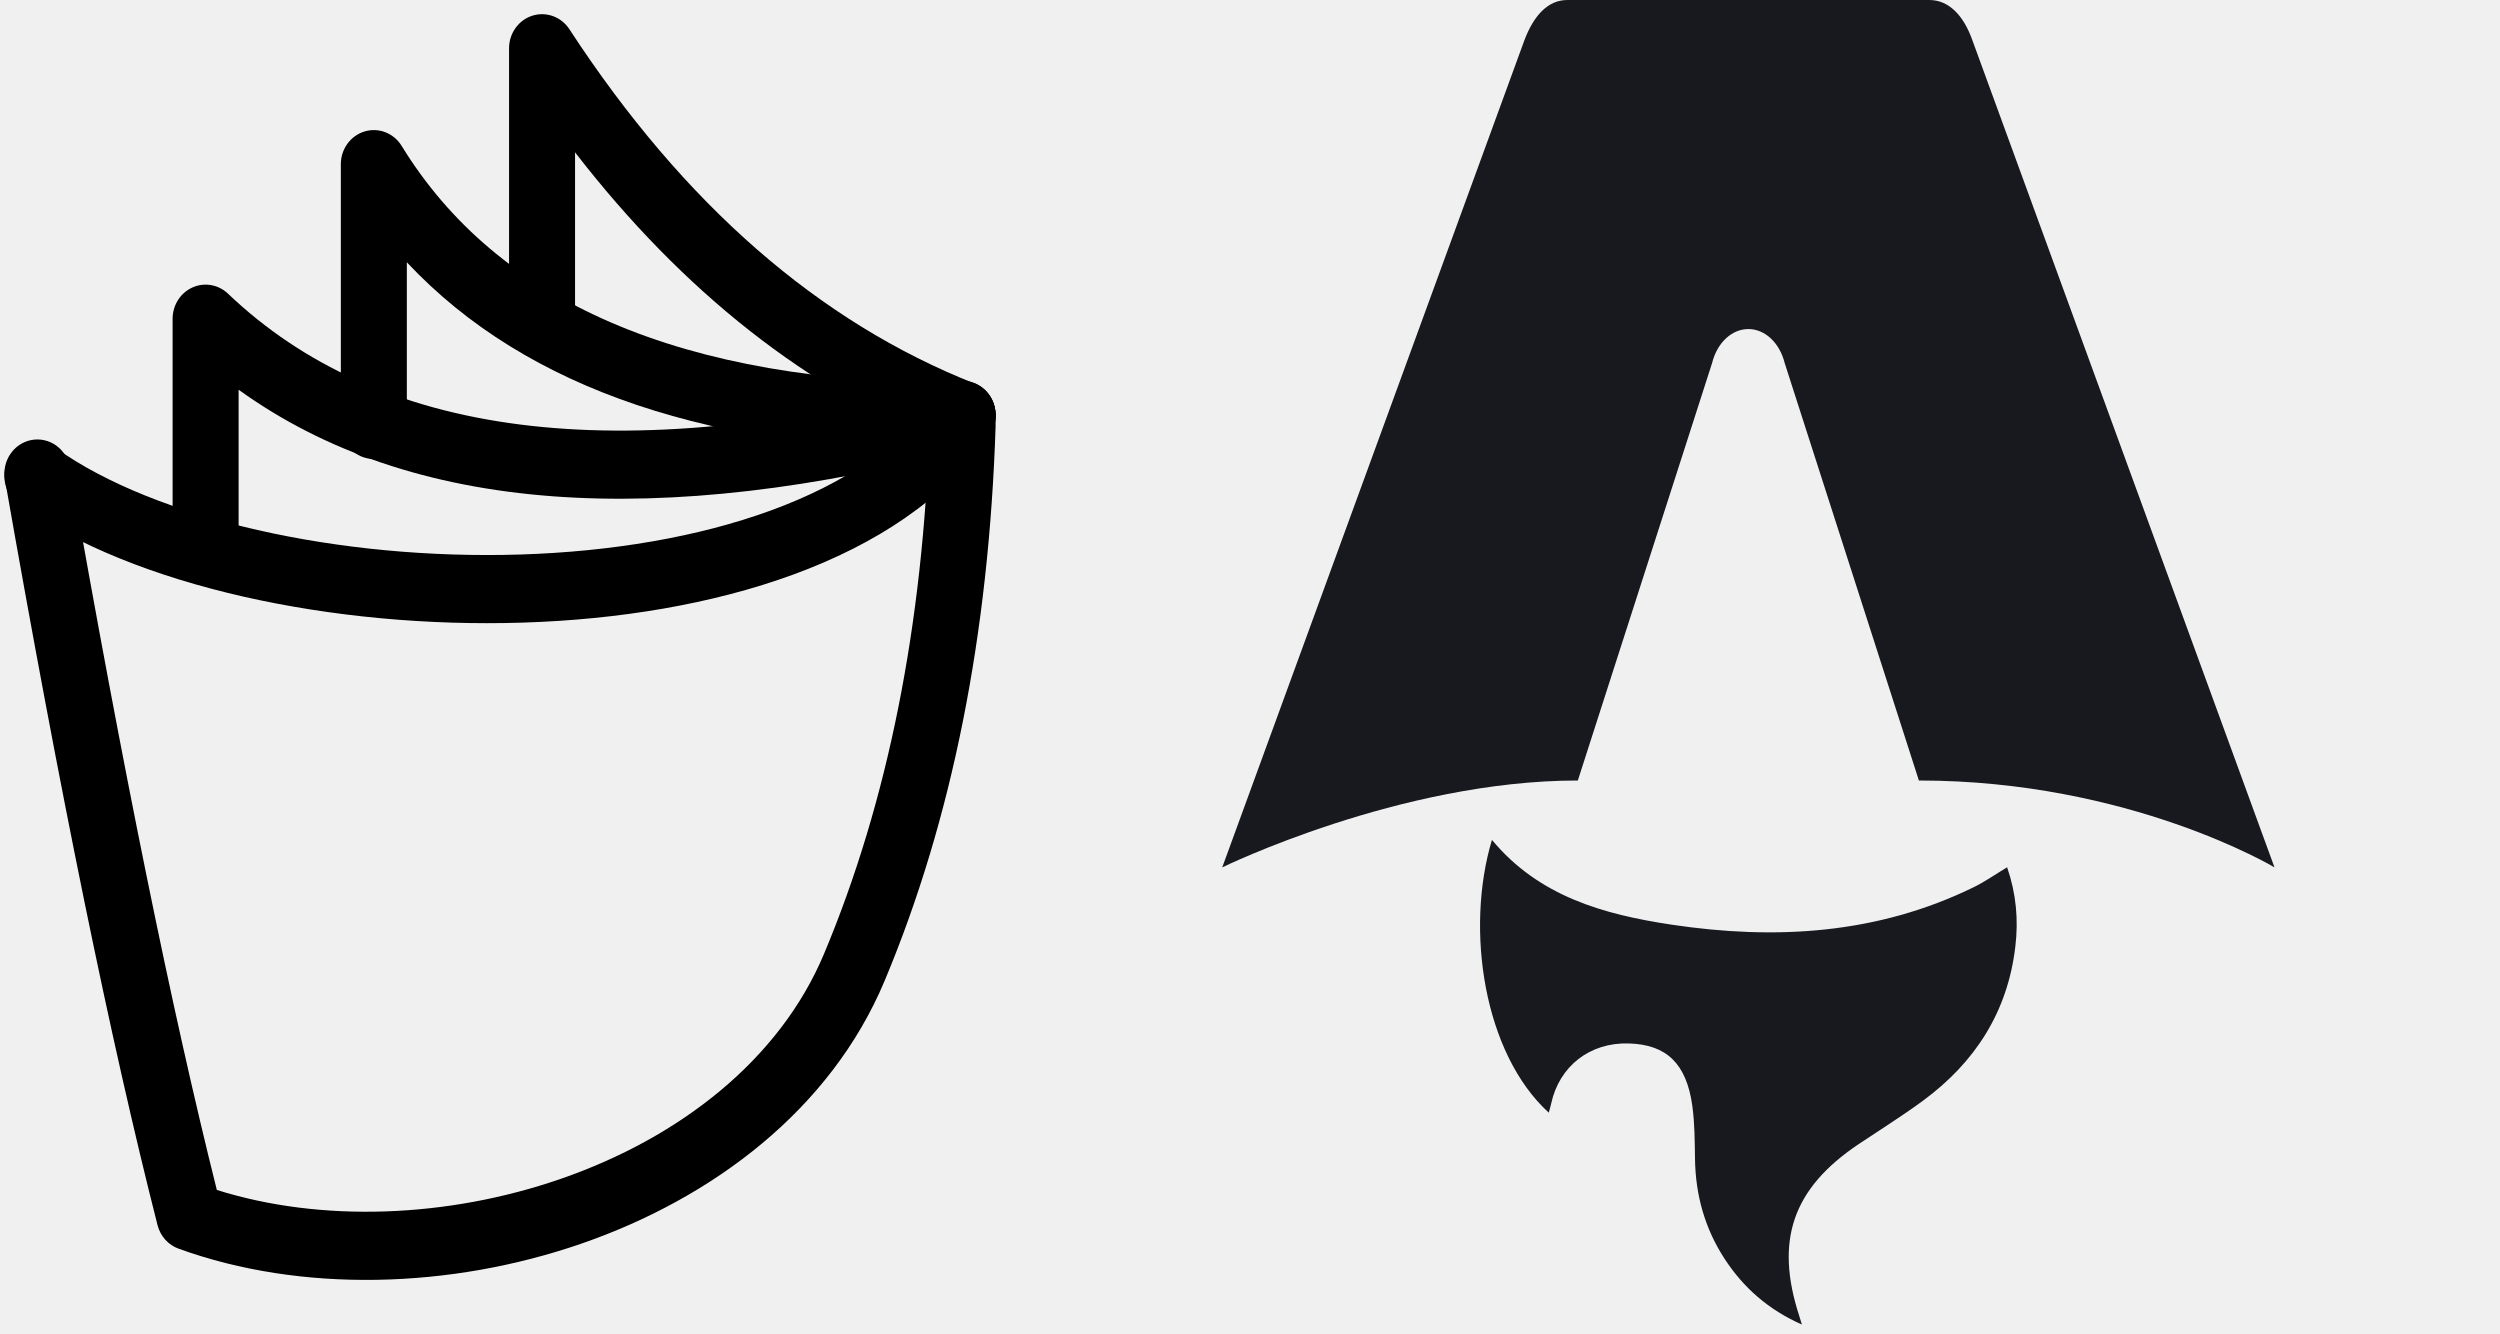
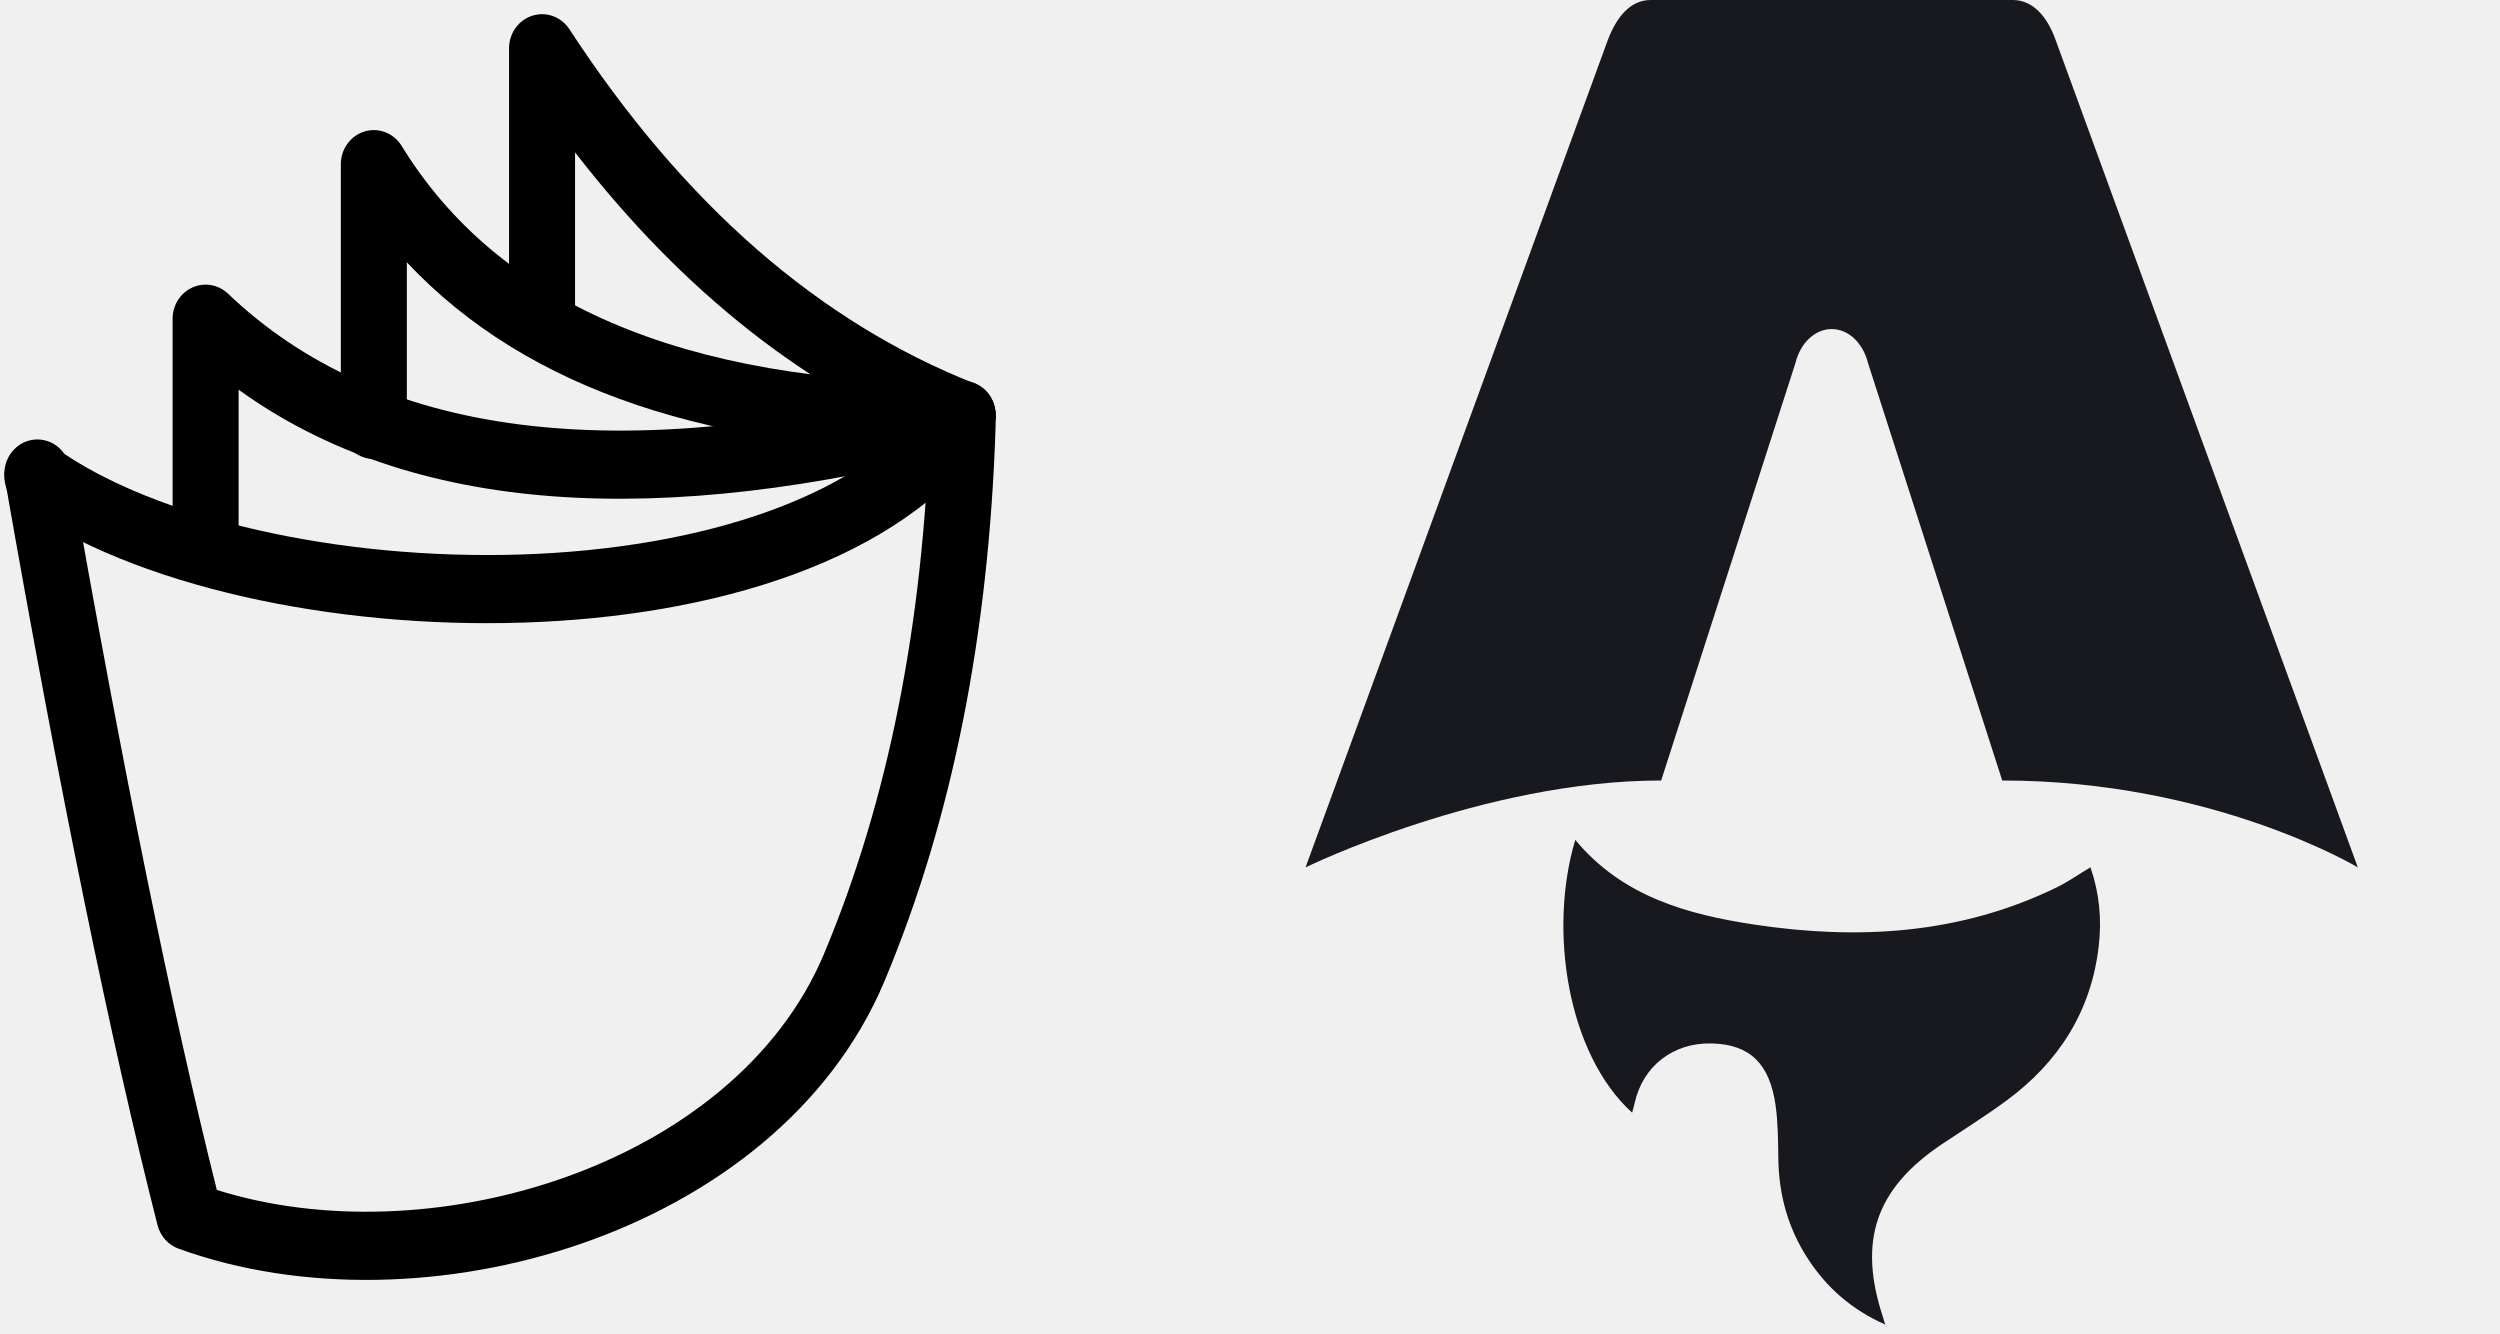
<svg xmlns="http://www.w3.org/2000/svg" width="45" height="24" viewBox="0 0 45 24" fill="none">
  <g clip-path="url(#clip0_1_24)">
    <mask id="mask0_1_24" style="mask-type:luminance" maskUnits="userSpaceOnUse" x="0" y="0" width="45" height="24">
      <path d="M45 0H0V24H45V0Z" fill="white" />
    </mask>
    <g mask="url(#mask0_1_24)">
      <mask id="mask1_1_24" style="mask-type:luminance" maskUnits="userSpaceOnUse" x="0" y="0" width="18" height="24">
        <path d="M18 0H0V23.294H18V0Z" fill="white" />
      </mask>
      <g mask="url(#mask1_1_24)">
        <path fill-rule="evenodd" clip-rule="evenodd" d="M17.347 7.036C17.674 7.047 17.931 7.33 17.921 7.669C17.8 11.42 17.139 14.753 15.923 17.655C14.95 19.977 12.826 21.567 10.469 22.384C8.109 23.201 5.423 23.277 3.214 22.476C3.028 22.409 2.887 22.251 2.836 22.054C1.991 18.735 1.075 14.26 0.089 8.633C0.03 8.3 0.244 7.981 0.567 7.92C0.89 7.86 1.199 8.081 1.257 8.415C2.209 13.845 3.091 18.178 3.903 21.419C5.775 22.009 8.053 21.926 10.092 21.22C12.241 20.476 14.035 19.073 14.833 17.168C15.98 14.432 16.618 11.256 16.734 7.629C16.744 7.29 17.019 7.024 17.347 7.036Z" fill="black" />
        <path fill-rule="evenodd" clip-rule="evenodd" d="M17.67 6.974C17.938 7.17 18.001 7.553 17.812 7.829C17.014 8.994 15.739 9.807 14.282 10.341C12.819 10.878 11.123 11.153 9.413 11.207C6.021 11.316 2.413 10.56 0.336 9.078C0.066 8.885 -0.002 8.503 0.184 8.224C0.371 7.945 0.74 7.875 1.01 8.068C2.793 9.34 6.109 10.085 9.377 9.981C10.997 9.929 12.565 9.669 13.885 9.185C15.21 8.699 16.237 8.005 16.843 7.121C17.032 6.844 17.402 6.778 17.67 6.974Z" fill="black" />
        <path fill-rule="evenodd" clip-rule="evenodd" d="M3.463 5.175C3.679 5.077 3.93 5.121 4.104 5.286C6.791 7.849 11.077 8.475 17.181 6.873C17.499 6.79 17.822 6.989 17.903 7.317C17.983 7.645 17.791 7.979 17.473 8.063C11.855 9.537 7.409 9.258 4.295 7.015V9.909C4.295 10.248 4.029 10.522 3.701 10.522C3.373 10.522 3.107 10.248 3.107 9.909V5.737C3.107 5.493 3.247 5.272 3.463 5.175Z" fill="black" />
        <path fill-rule="evenodd" clip-rule="evenodd" d="M6.563 2.366C6.817 2.29 7.089 2.396 7.23 2.627C8.941 5.412 12.224 6.901 17.327 6.901C17.655 6.901 17.921 7.176 17.921 7.515C17.921 7.854 17.655 8.128 17.327 8.128C12.872 8.128 9.489 7.031 7.323 4.721V7.649C7.323 7.988 7.057 8.262 6.729 8.262C6.401 8.262 6.135 7.988 6.135 7.649V2.955C6.135 2.682 6.31 2.442 6.563 2.366Z" fill="black" />
        <path fill-rule="evenodd" clip-rule="evenodd" d="M9.583 0.282C9.833 0.204 10.103 0.302 10.249 0.526C12.314 3.689 14.747 5.797 17.539 6.902C17.846 7.023 17.999 7.378 17.882 7.694C17.764 8.011 17.421 8.169 17.115 8.048C14.545 7.031 12.292 5.252 10.351 2.742V5.737C10.351 6.075 10.085 6.35 9.757 6.35C9.429 6.35 9.163 6.075 9.163 5.737V0.869C9.163 0.599 9.334 0.361 9.583 0.282Z" fill="black" />
      </g>
    </g>
  </g>
  <g clip-path="url(#clip1_1_24)">
-     <path d="M27.879 20.029C26.71 18.967 26.369 16.735 26.855 15.118C27.7 16.137 28.87 16.46 30.082 16.643C31.953 16.924 33.79 16.819 35.528 15.969C35.727 15.871 35.911 15.742 36.128 15.611C36.291 16.081 36.334 16.556 36.276 17.039C36.138 18.216 35.549 19.125 34.612 19.814C34.237 20.09 33.84 20.337 33.453 20.596C32.264 21.395 31.943 22.332 32.389 23.695C32.4 23.728 32.41 23.761 32.434 23.842C31.827 23.572 31.383 23.179 31.045 22.662C30.688 22.116 30.519 21.512 30.51 20.859C30.505 20.541 30.505 20.221 30.462 19.907C30.357 19.143 29.996 18.801 29.317 18.782C28.619 18.761 28.067 19.19 27.921 19.865C27.91 19.917 27.894 19.968 27.878 20.028L27.879 20.029Z" fill="#17191E" />
-     <path d="M22 15.613C22 15.613 25.196 14.049 28.401 14.049L30.818 6.534C30.908 6.17 31.172 5.923 31.471 5.923C31.769 5.923 32.033 6.17 32.124 6.534L34.54 14.049C38.336 14.049 40.941 15.613 40.941 15.613C40.941 15.613 35.512 0.752 35.502 0.722C35.346 0.283 35.083 0 34.728 0H28.214C27.859 0 27.607 0.283 27.44 0.722C27.428 0.752 22 15.613 22 15.613Z" fill="#17191E" />
+     <path d="M29.379 20.029C28.21 18.967 27.869 16.735 28.355 15.118C29.2 16.137 30.37 16.46 31.582 16.643C33.453 16.924 35.29 16.819 37.028 15.969C37.227 15.871 37.411 15.742 37.628 15.611C37.791 16.081 37.834 16.556 37.776 17.039C37.638 18.216 37.049 19.125 36.112 19.814C35.737 20.09 35.34 20.337 34.953 20.596C33.764 21.395 33.443 22.332 33.889 23.695C33.9 23.728 33.91 23.761 33.934 23.842C33.327 23.572 32.883 23.179 32.545 22.662C32.188 22.116 32.019 21.512 32.01 20.859C32.005 20.541 32.005 20.221 31.962 19.907C31.857 19.143 31.496 18.801 30.817 18.782C30.119 18.761 29.567 19.19 29.421 19.865C29.41 19.917 29.394 19.968 29.378 20.028L29.379 20.029Z" fill="#17191E" />
+     <path d="M23.5 15.613C23.5 15.613 26.696 14.049 29.901 14.049L32.318 6.534C32.408 6.17 32.672 5.923 32.971 5.923C33.269 5.923 33.533 6.17 33.624 6.534L36.04 14.049C39.836 14.049 42.441 15.613 42.441 15.613C42.441 15.613 37.012 0.752 37.002 0.722C36.846 0.283 36.583 0 36.228 0H29.714C29.359 0 29.107 0.283 28.94 0.722C28.928 0.752 23.5 15.613 23.5 15.613Z" fill="#17191E" />
  </g>
  <defs>
    <clipPath id="clip0_1_24">
      <rect width="45" height="24" fill="white" />
    </clipPath>
    <clipPath id="clip1_1_24">
-       <rect width="19" height="24" fill="white" transform="translate(22)" />
+       <rect width="19" height="24" fill="white" transform="translate(23.5)" />
    </clipPath>
  </defs>
</svg>
